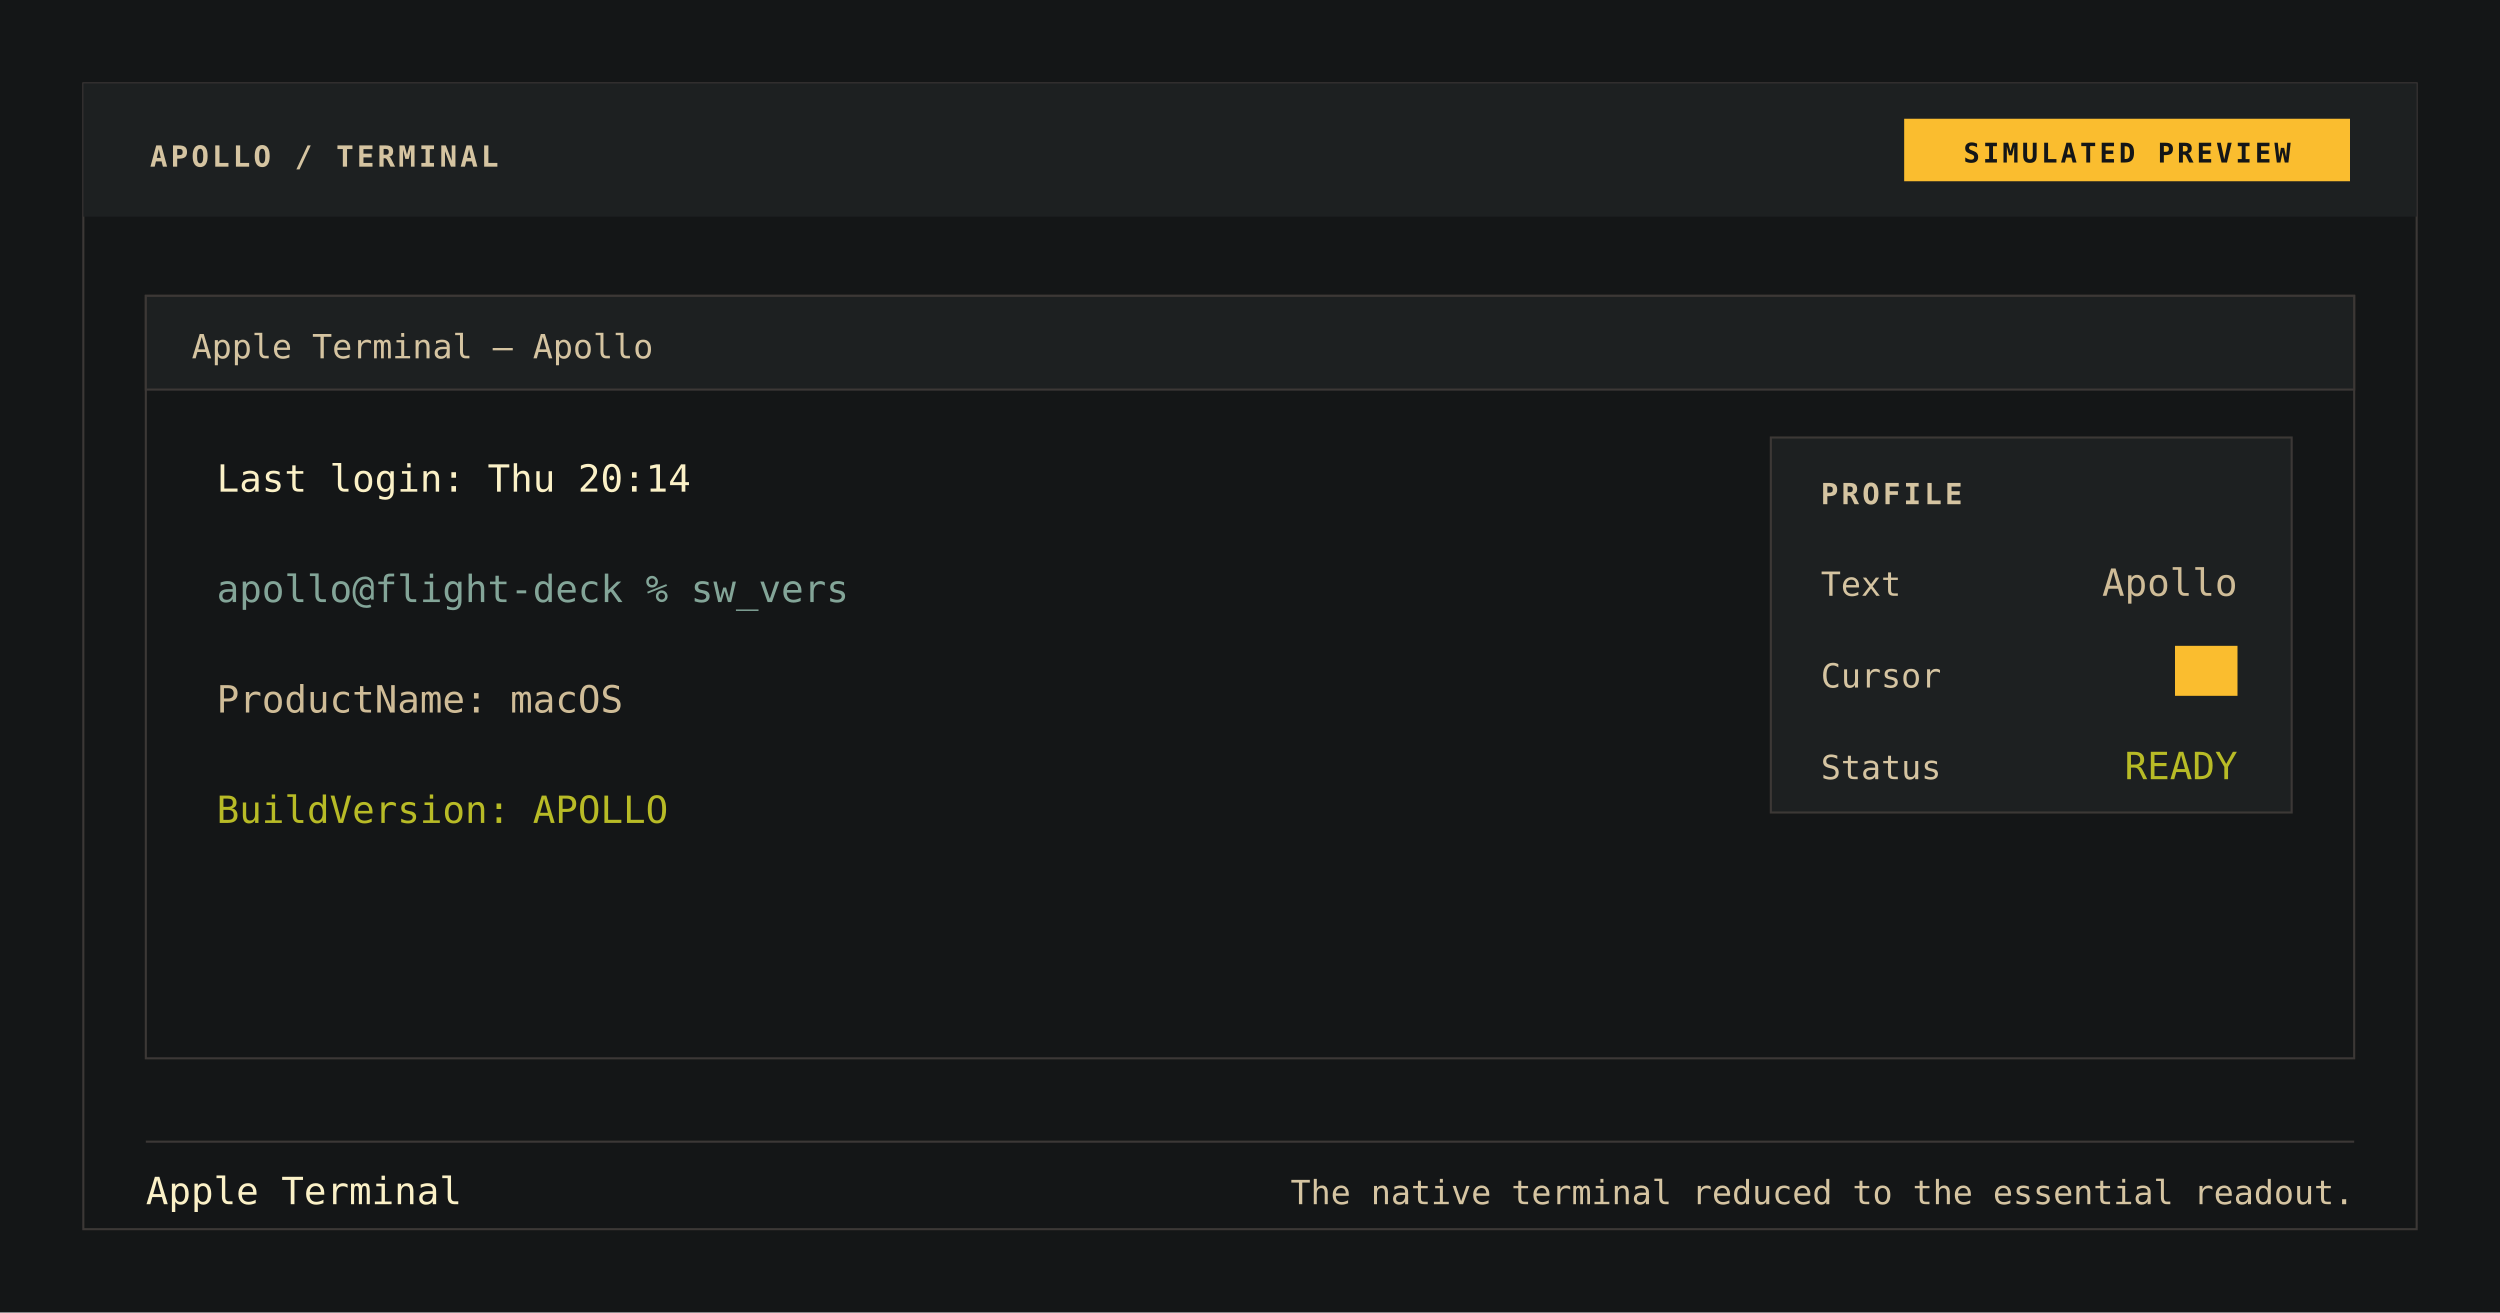
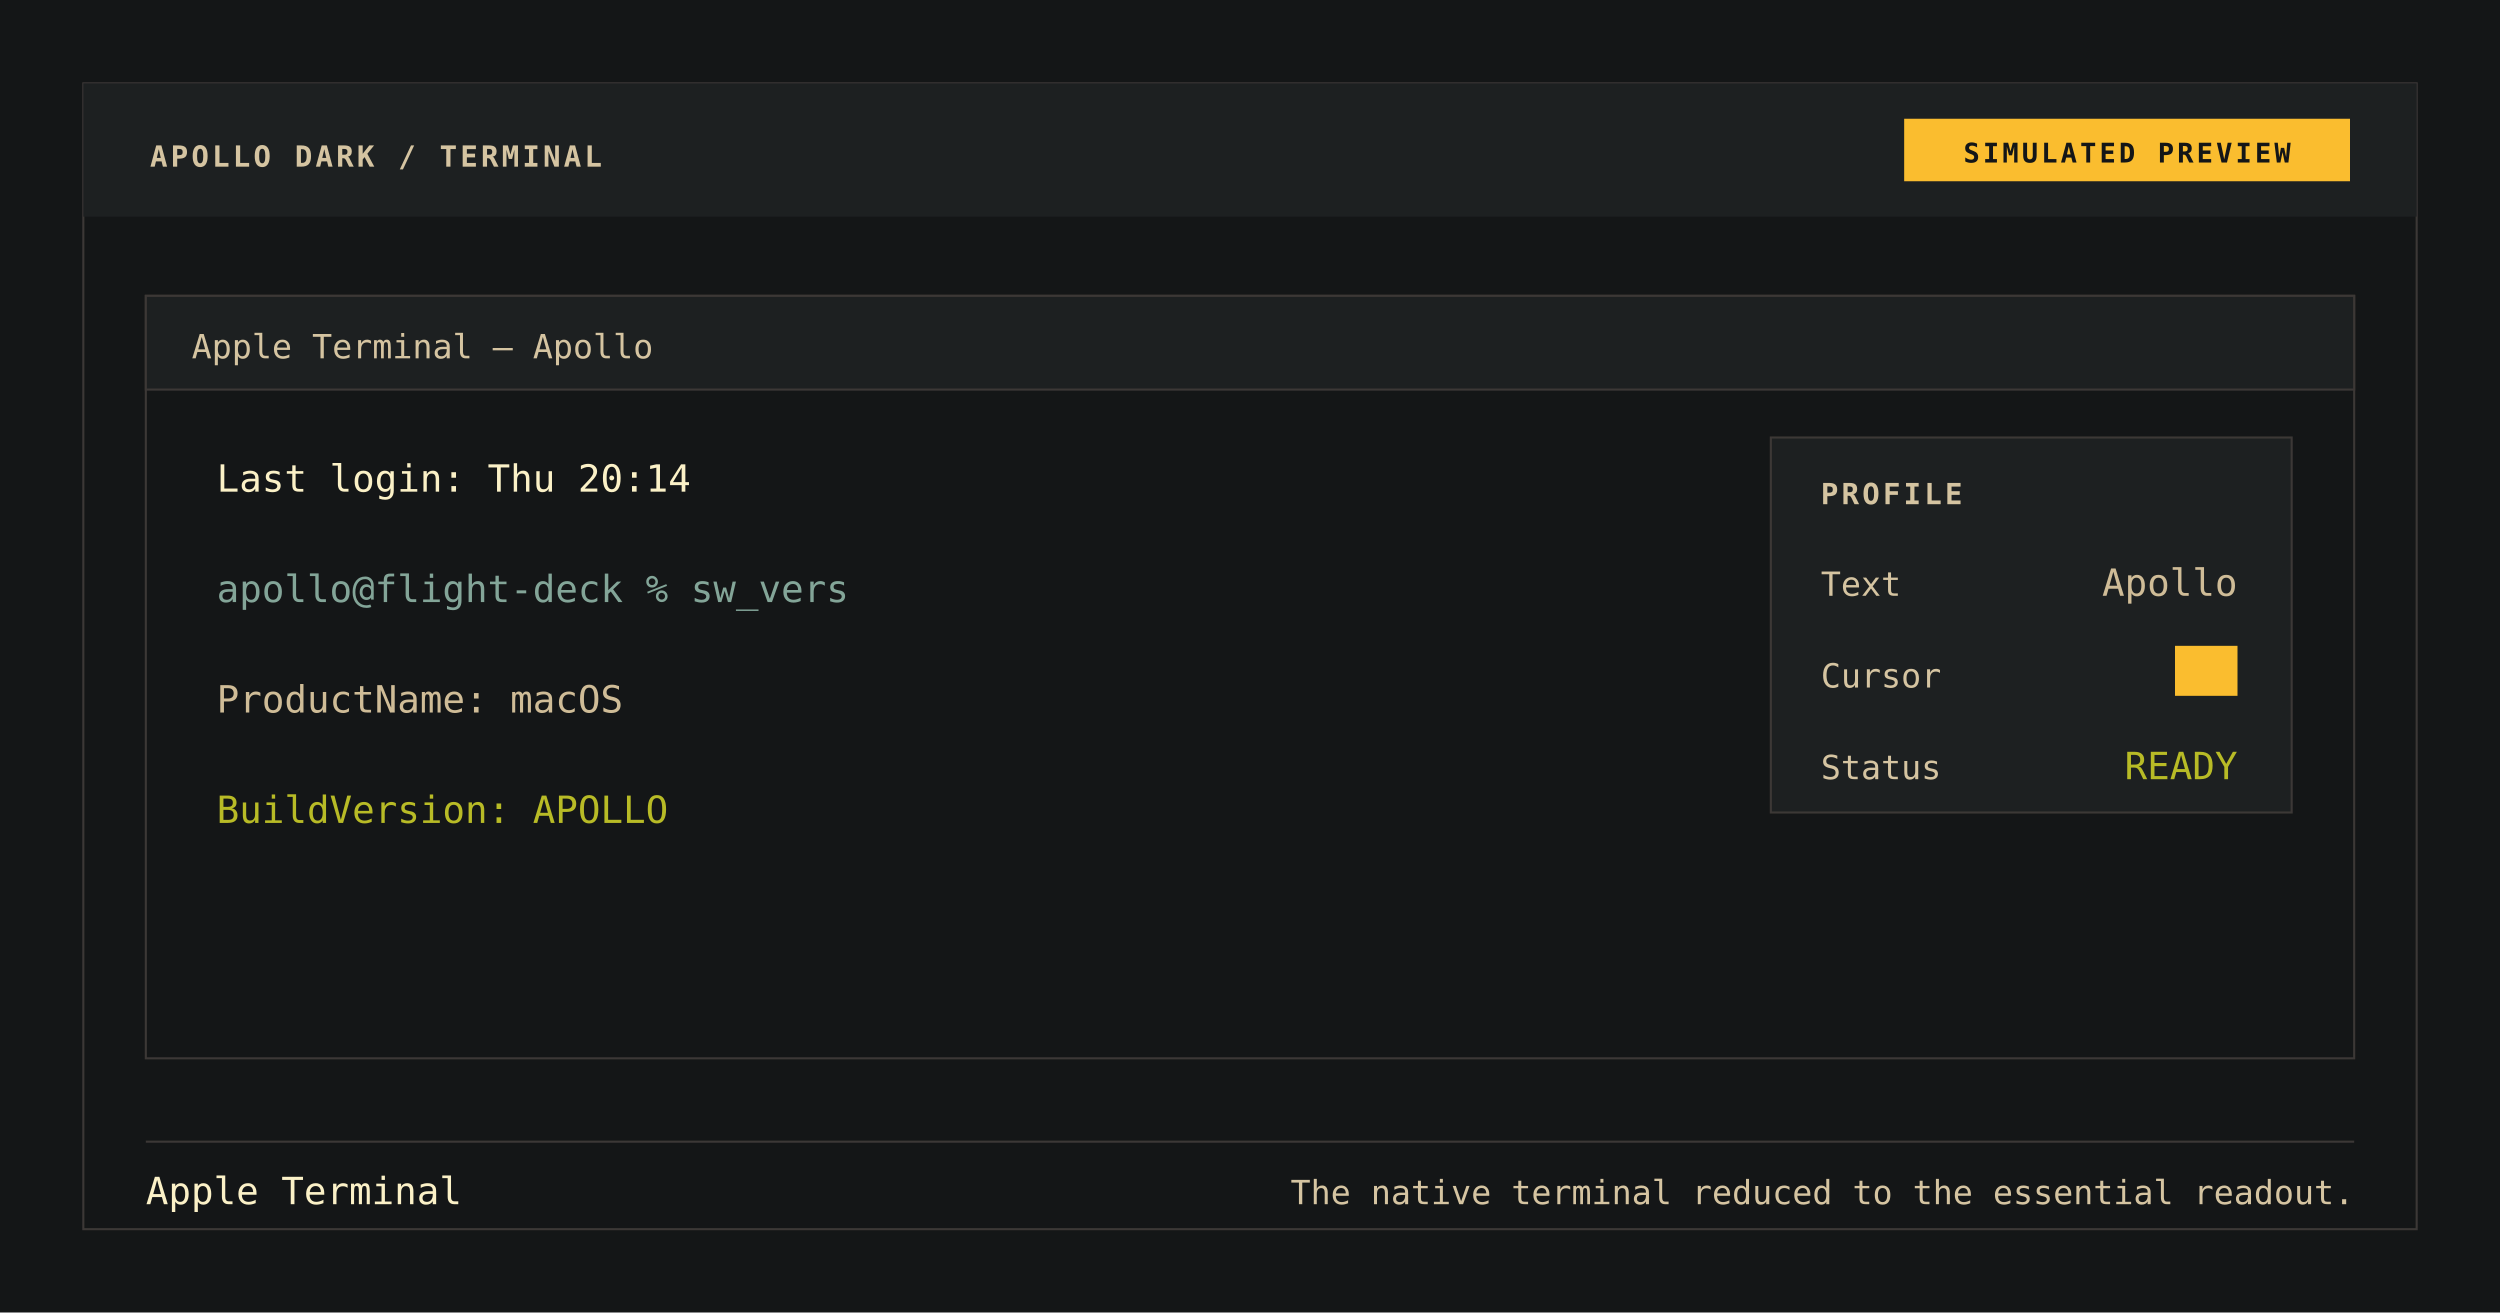
<svg xmlns="http://www.w3.org/2000/svg" width="1200" height="630" viewBox="0 0 1200 630" role="img" aria-labelledby="title desc">
  <style>.canvas{fill:#141617}.frame,.panel{fill:#141617;stroke:#3c3836;stroke-width:1}.raised,.toolbar{fill:#1d2021;stroke:#3c3836;stroke-width:1}.body,.bright,.dim,.label,.accent,.success,.info,.line-number,.canvas-text,.stamp,.title-small{font-family:ui-monospace,SFMono-Regular,Menlo,Consolas,monospace}.body{fill:#cfbc97;font-size:18px}.bright{fill:#fbf1c7;font-size:18px}.dim{fill:#d5c4a1;font-size:16px}.label{fill:#d5c4a1;font-size:14px;font-weight:700;letter-spacing:1.5px}.stamp{fill:#141617;font-size:13px;font-weight:700;letter-spacing:1.5px}.accent{fill:#fabd2f;font-size:18px}.success{fill:#b8bb26;font-size:18px}.info{fill:#83a598;font-size:18px}.line-number{fill:#928374;font-size:15px}.canvas-text{fill:#141617;font-size:15px;font-weight:700}.title-small{fill:#fbf1c7;font-size:24px;font-weight:700}.rule{stroke:#3c3836;stroke-width:1}.signal{stroke:#928374;stroke-width:2}.node{fill:#928374}.live,.focus{fill:#fabd2f}.info-box{fill:#83a598}.success-box{fill:#b8bb26}.status{fill:#fabd2f}.selected{fill:#3c3836;stroke:#928374;stroke-width:1}.swatch-canvas{fill:#141617;stroke:#3c3836}.swatch-surface{fill:#1d2021;stroke:#3c3836}</style>
  <rect width="1200" height="630" class="canvas" />
  <rect x="40" y="40" width="1120" height="550" class="frame" />
  <rect x="40" y="40" width="1120" height="64" fill="#1d2021" />
  <rect x="914" y="57" width="214" height="30" fill="#fabd2f" />
-   <text x="72" y="80" class="label" text-anchor="start">APOLLO / TERMINAL</text>
+   <text x="72" y="80" class="label" text-anchor="start">APOLLO DARK / TERMINAL</text>
  <text x="1021" y="78" class="stamp" text-anchor="middle">SIMULATED PREVIEW</text>
  <g class="layout layout-native-shell">
    <rect x="70" y="142" width="1060" height="366" class="panel" />
    <rect x="70" y="142" width="1060" height="45" class="raised" />
    <text x="92" y="172" class="dim" text-anchor="start">Apple Terminal — Apollo</text>
    <text x="104" y="236" class="bright" text-anchor="start">Last login: Thu 20:14</text>
    <text x="104" y="289" class="info" text-anchor="start">apollo@flight-deck % sw_vers</text>
    <text x="104" y="342" class="body" text-anchor="start">ProductName: macOS</text>
    <text x="104" y="395" class="success" text-anchor="start">BuildVersion: APOLLO</text>
    <rect x="850" y="210" width="250" height="180" class="raised" />
    <text x="874" y="242" class="label" text-anchor="start">PROFILE</text>
    <text x="874" y="286" class="dim" text-anchor="start">Text</text>
    <text x="1074" y="286" class="body" text-anchor="end">Apollo</text>
    <text x="874" y="330" class="dim" text-anchor="start">Cursor</text>
    <rect x="1044" y="310" width="30" height="24" class="focus" />
    <text x="874" y="374" class="dim" text-anchor="start">Status</text>
    <text x="1074" y="374" class="success" text-anchor="end">READY</text>
  </g>
  <line x1="70" y1="548" x2="1130" y2="548" class="rule" />
  <text x="70" y="578" class="bright" text-anchor="start">Apple Terminal</text>
  <text x="1130" y="578" class="dim" text-anchor="end">The native terminal reduced to the essential readout.</text>
</svg>
